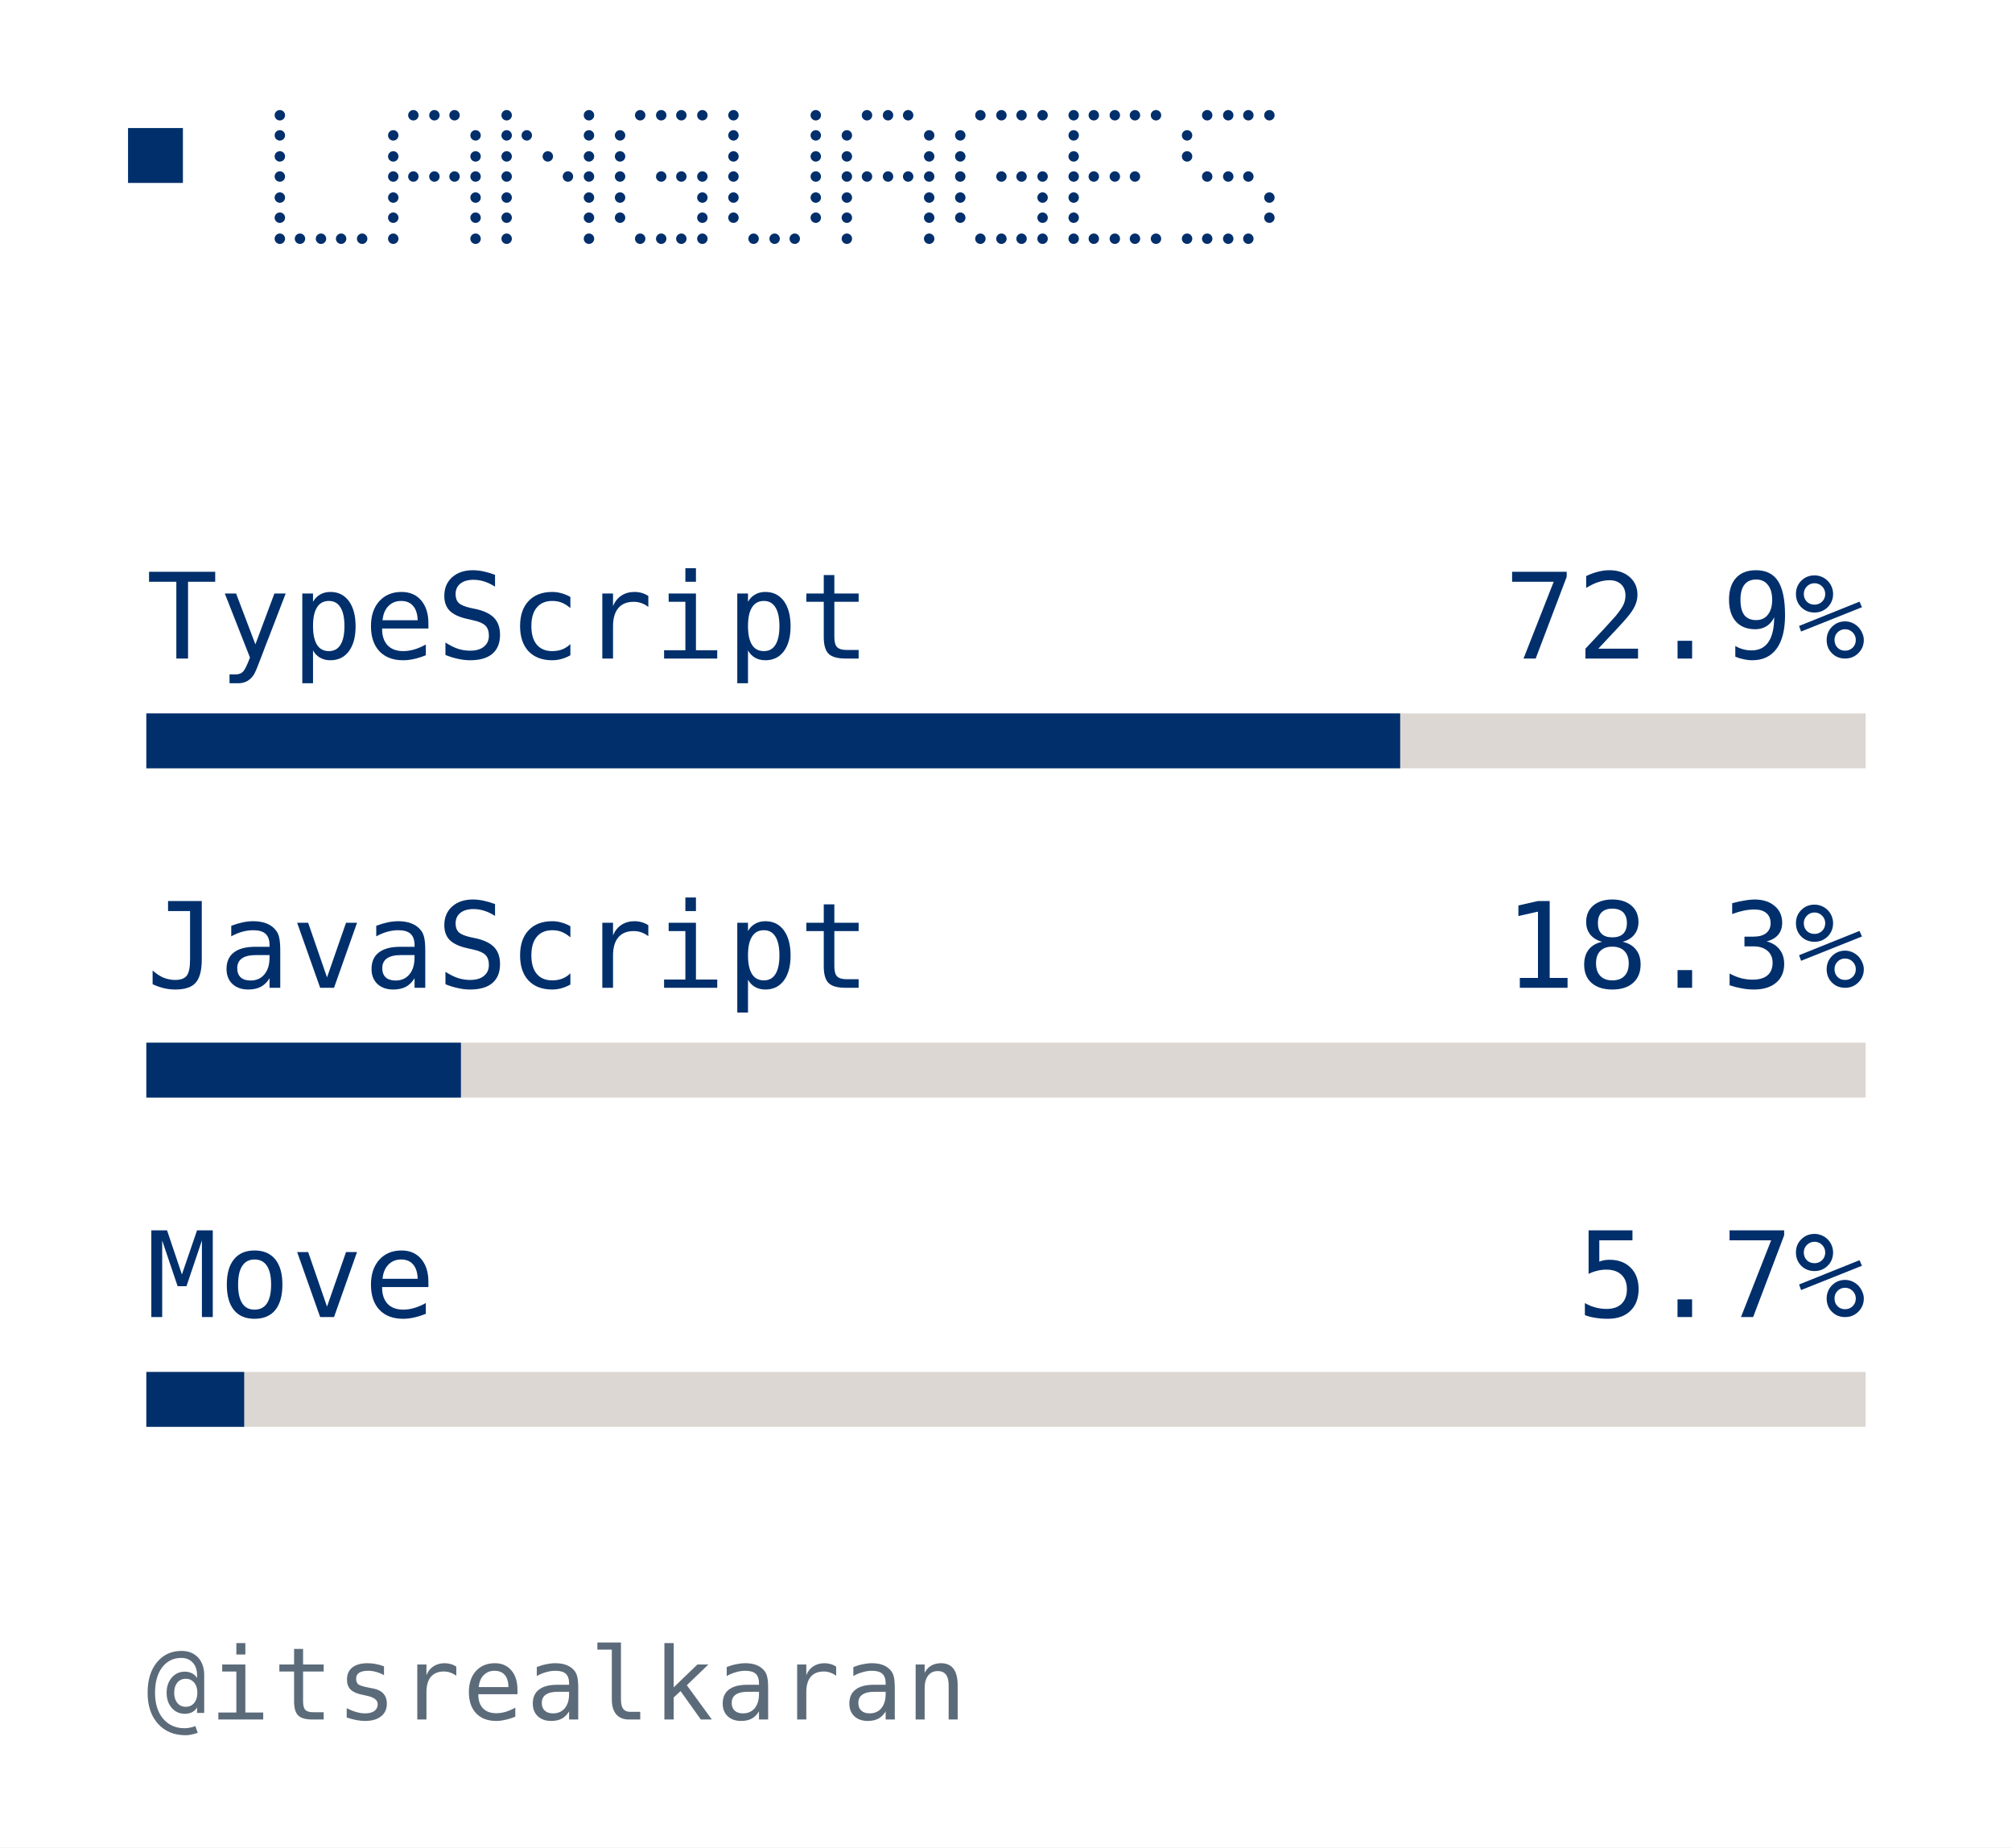
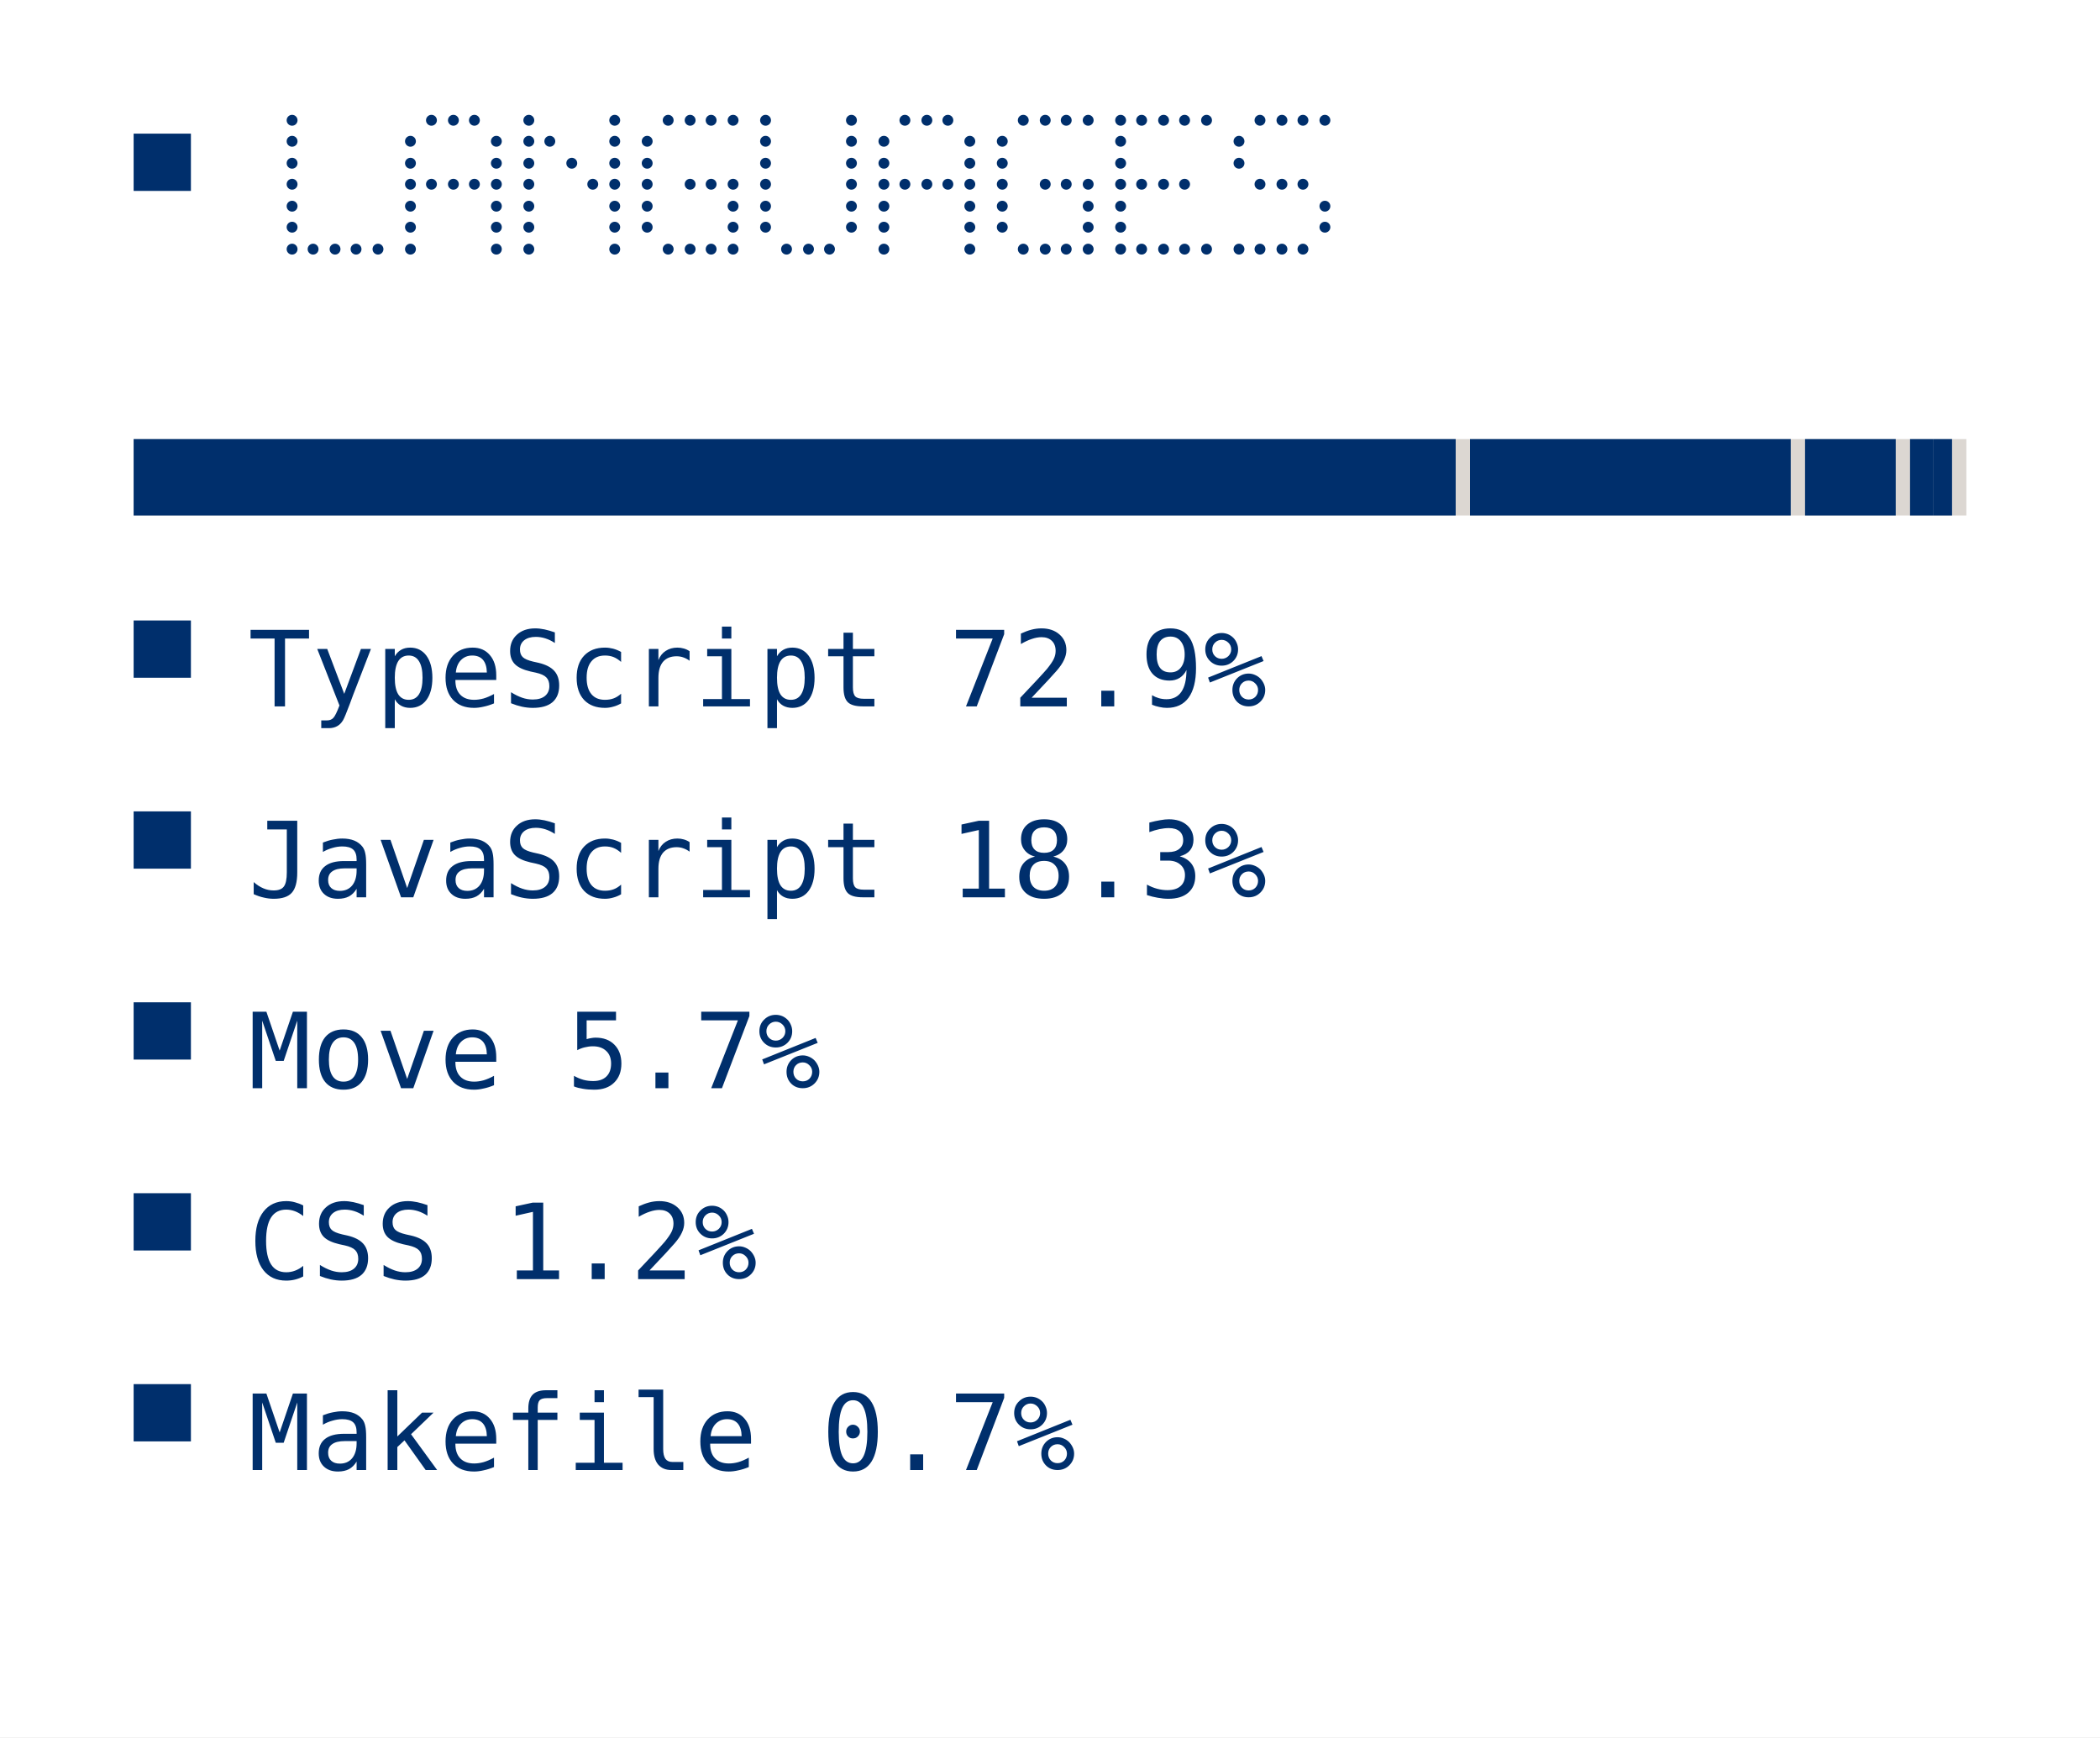
- <svg xmlns="http://www.w3.org/2000/svg" width="220" height="202" viewBox="0 0 220 202" role="img">
-   <rect width="220" height="202" fill="#FFFFFF" />
+ <svg xmlns="http://www.w3.org/2000/svg" width="220" height="182" viewBox="0 0 220 182" role="img">
+   <rect width="220" height="182" fill="#FFFFFF" />
  <rect x="14" y="14" width="6" height="6" fill="#002F6C" />
  <circle cx="30.6" cy="12.6" r="0.57" fill="#002F6C" />
  <circle cx="30.6" cy="14.8" r="0.57" fill="#002F6C" />
  <circle cx="30.6" cy="17.1" r="0.57" fill="#002F6C" />
  <circle cx="30.6" cy="19.3" r="0.57" fill="#002F6C" />
  <circle cx="30.6" cy="21.6" r="0.57" fill="#002F6C" />
  <circle cx="30.6" cy="23.8" r="0.57" fill="#002F6C" />
  <circle cx="30.6" cy="26.1" r="0.57" fill="#002F6C" />
  <circle cx="32.8" cy="26.1" r="0.57" fill="#002F6C" />
  <circle cx="35.1" cy="26.1" r="0.57" fill="#002F6C" />
  <circle cx="37.3" cy="26.1" r="0.57" fill="#002F6C" />
  <circle cx="39.6" cy="26.1" r="0.57" fill="#002F6C" />
  <circle cx="45.2" cy="12.6" r="0.57" fill="#002F6C" />
  <circle cx="47.5" cy="12.6" r="0.57" fill="#002F6C" />
  <circle cx="49.7" cy="12.6" r="0.57" fill="#002F6C" />
  <circle cx="43.0" cy="14.8" r="0.57" fill="#002F6C" />
  <circle cx="52.0" cy="14.8" r="0.57" fill="#002F6C" />
  <circle cx="43.0" cy="17.1" r="0.57" fill="#002F6C" />
  <circle cx="52.0" cy="17.1" r="0.57" fill="#002F6C" />
  <circle cx="43.0" cy="19.3" r="0.57" fill="#002F6C" />
  <circle cx="45.2" cy="19.3" r="0.57" fill="#002F6C" />
  <circle cx="47.5" cy="19.3" r="0.57" fill="#002F6C" />
  <circle cx="49.7" cy="19.3" r="0.57" fill="#002F6C" />
  <circle cx="52.0" cy="19.3" r="0.57" fill="#002F6C" />
  <circle cx="43.0" cy="21.6" r="0.57" fill="#002F6C" />
  <circle cx="52.0" cy="21.6" r="0.57" fill="#002F6C" />
  <circle cx="43.0" cy="23.8" r="0.57" fill="#002F6C" />
  <circle cx="52.0" cy="23.8" r="0.57" fill="#002F6C" />
  <circle cx="43.0" cy="26.1" r="0.57" fill="#002F6C" />
  <circle cx="52.0" cy="26.1" r="0.57" fill="#002F6C" />
  <circle cx="55.4" cy="12.6" r="0.57" fill="#002F6C" />
  <circle cx="64.4" cy="12.6" r="0.57" fill="#002F6C" />
  <circle cx="55.4" cy="14.8" r="0.57" fill="#002F6C" />
  <circle cx="57.6" cy="14.8" r="0.57" fill="#002F6C" />
  <circle cx="64.4" cy="14.8" r="0.57" fill="#002F6C" />
  <circle cx="55.4" cy="17.1" r="0.57" fill="#002F6C" />
  <circle cx="59.9" cy="17.1" r="0.57" fill="#002F6C" />
  <circle cx="64.4" cy="17.1" r="0.57" fill="#002F6C" />
  <circle cx="55.4" cy="19.3" r="0.57" fill="#002F6C" />
  <circle cx="62.1" cy="19.3" r="0.57" fill="#002F6C" />
  <circle cx="64.4" cy="19.3" r="0.57" fill="#002F6C" />
  <circle cx="55.4" cy="21.6" r="0.57" fill="#002F6C" />
  <circle cx="64.4" cy="21.6" r="0.57" fill="#002F6C" />
  <circle cx="55.4" cy="23.8" r="0.57" fill="#002F6C" />
  <circle cx="64.4" cy="23.8" r="0.57" fill="#002F6C" />
  <circle cx="55.4" cy="26.1" r="0.57" fill="#002F6C" />
  <circle cx="64.4" cy="26.1" r="0.57" fill="#002F6C" />
  <circle cx="70.0" cy="12.6" r="0.57" fill="#002F6C" />
  <circle cx="72.3" cy="12.6" r="0.57" fill="#002F6C" />
  <circle cx="74.5" cy="12.6" r="0.57" fill="#002F6C" />
  <circle cx="76.8" cy="12.6" r="0.57" fill="#002F6C" />
  <circle cx="67.8" cy="14.8" r="0.57" fill="#002F6C" />
  <circle cx="67.8" cy="17.1" r="0.57" fill="#002F6C" />
  <circle cx="67.8" cy="19.3" r="0.57" fill="#002F6C" />
  <circle cx="72.3" cy="19.3" r="0.57" fill="#002F6C" />
  <circle cx="74.5" cy="19.3" r="0.57" fill="#002F6C" />
  <circle cx="76.8" cy="19.3" r="0.57" fill="#002F6C" />
  <circle cx="67.8" cy="21.6" r="0.57" fill="#002F6C" />
  <circle cx="76.8" cy="21.6" r="0.57" fill="#002F6C" />
  <circle cx="67.8" cy="23.8" r="0.57" fill="#002F6C" />
  <circle cx="76.8" cy="23.8" r="0.57" fill="#002F6C" />
  <circle cx="70.0" cy="26.1" r="0.57" fill="#002F6C" />
  <circle cx="72.3" cy="26.1" r="0.57" fill="#002F6C" />
  <circle cx="74.5" cy="26.1" r="0.57" fill="#002F6C" />
  <circle cx="76.8" cy="26.1" r="0.57" fill="#002F6C" />
  <circle cx="80.2" cy="12.6" r="0.57" fill="#002F6C" />
  <circle cx="89.2" cy="12.6" r="0.57" fill="#002F6C" />
  <circle cx="80.2" cy="14.8" r="0.57" fill="#002F6C" />
  <circle cx="89.2" cy="14.8" r="0.57" fill="#002F6C" />
  <circle cx="80.2" cy="17.1" r="0.57" fill="#002F6C" />
  <circle cx="89.2" cy="17.1" r="0.57" fill="#002F6C" />
  <circle cx="80.2" cy="19.3" r="0.57" fill="#002F6C" />
  <circle cx="89.2" cy="19.3" r="0.57" fill="#002F6C" />
  <circle cx="80.2" cy="21.6" r="0.57" fill="#002F6C" />
  <circle cx="89.2" cy="21.6" r="0.57" fill="#002F6C" />
  <circle cx="80.2" cy="23.8" r="0.57" fill="#002F6C" />
  <circle cx="89.2" cy="23.8" r="0.57" fill="#002F6C" />
  <circle cx="82.4" cy="26.1" r="0.57" fill="#002F6C" />
  <circle cx="84.7" cy="26.1" r="0.57" fill="#002F6C" />
  <circle cx="86.9" cy="26.1" r="0.57" fill="#002F6C" />
  <circle cx="94.8" cy="12.6" r="0.57" fill="#002F6C" />
  <circle cx="97.1" cy="12.6" r="0.57" fill="#002F6C" />
  <circle cx="99.3" cy="12.6" r="0.57" fill="#002F6C" />
  <circle cx="92.6" cy="14.8" r="0.57" fill="#002F6C" />
  <circle cx="101.6" cy="14.8" r="0.57" fill="#002F6C" />
  <circle cx="92.6" cy="17.1" r="0.57" fill="#002F6C" />
  <circle cx="101.6" cy="17.1" r="0.57" fill="#002F6C" />
  <circle cx="92.6" cy="19.3" r="0.57" fill="#002F6C" />
  <circle cx="94.8" cy="19.3" r="0.57" fill="#002F6C" />
  <circle cx="97.1" cy="19.3" r="0.57" fill="#002F6C" />
  <circle cx="99.3" cy="19.3" r="0.57" fill="#002F6C" />
  <circle cx="101.6" cy="19.3" r="0.57" fill="#002F6C" />
  <circle cx="92.6" cy="21.6" r="0.57" fill="#002F6C" />
  <circle cx="101.6" cy="21.6" r="0.57" fill="#002F6C" />
  <circle cx="92.6" cy="23.8" r="0.57" fill="#002F6C" />
  <circle cx="101.6" cy="23.8" r="0.57" fill="#002F6C" />
  <circle cx="92.6" cy="26.1" r="0.57" fill="#002F6C" />
  <circle cx="101.6" cy="26.1" r="0.57" fill="#002F6C" />
  <circle cx="107.2" cy="12.6" r="0.57" fill="#002F6C" />
  <circle cx="109.5" cy="12.6" r="0.57" fill="#002F6C" />
  <circle cx="111.7" cy="12.6" r="0.57" fill="#002F6C" />
  <circle cx="114.0" cy="12.6" r="0.57" fill="#002F6C" />
  <circle cx="105.0" cy="14.8" r="0.57" fill="#002F6C" />
  <circle cx="105.0" cy="17.1" r="0.57" fill="#002F6C" />
  <circle cx="105.0" cy="19.3" r="0.57" fill="#002F6C" />
  <circle cx="109.5" cy="19.3" r="0.57" fill="#002F6C" />
  <circle cx="111.7" cy="19.3" r="0.57" fill="#002F6C" />
  <circle cx="114.0" cy="19.3" r="0.57" fill="#002F6C" />
  <circle cx="105.0" cy="21.6" r="0.57" fill="#002F6C" />
  <circle cx="114.0" cy="21.6" r="0.57" fill="#002F6C" />
  <circle cx="105.0" cy="23.8" r="0.57" fill="#002F6C" />
  <circle cx="114.0" cy="23.8" r="0.57" fill="#002F6C" />
  <circle cx="107.2" cy="26.1" r="0.57" fill="#002F6C" />
  <circle cx="109.5" cy="26.1" r="0.57" fill="#002F6C" />
  <circle cx="111.7" cy="26.1" r="0.57" fill="#002F6C" />
  <circle cx="114.0" cy="26.1" r="0.57" fill="#002F6C" />
  <circle cx="117.4" cy="12.6" r="0.57" fill="#002F6C" />
  <circle cx="119.6" cy="12.6" r="0.57" fill="#002F6C" />
  <circle cx="121.9" cy="12.6" r="0.57" fill="#002F6C" />
  <circle cx="124.1" cy="12.6" r="0.57" fill="#002F6C" />
  <circle cx="126.4" cy="12.6" r="0.57" fill="#002F6C" />
  <circle cx="117.4" cy="14.8" r="0.57" fill="#002F6C" />
  <circle cx="117.4" cy="17.1" r="0.57" fill="#002F6C" />
  <circle cx="117.4" cy="19.3" r="0.57" fill="#002F6C" />
  <circle cx="119.6" cy="19.3" r="0.57" fill="#002F6C" />
  <circle cx="121.9" cy="19.3" r="0.57" fill="#002F6C" />
  <circle cx="124.1" cy="19.3" r="0.57" fill="#002F6C" />
  <circle cx="117.4" cy="21.6" r="0.57" fill="#002F6C" />
  <circle cx="117.4" cy="23.8" r="0.57" fill="#002F6C" />
  <circle cx="117.4" cy="26.1" r="0.57" fill="#002F6C" />
  <circle cx="119.6" cy="26.1" r="0.57" fill="#002F6C" />
  <circle cx="121.9" cy="26.1" r="0.57" fill="#002F6C" />
  <circle cx="124.1" cy="26.1" r="0.57" fill="#002F6C" />
  <circle cx="126.4" cy="26.1" r="0.57" fill="#002F6C" />
  <circle cx="132.0" cy="12.6" r="0.57" fill="#002F6C" />
  <circle cx="134.3" cy="12.6" r="0.57" fill="#002F6C" />
  <circle cx="136.5" cy="12.6" r="0.57" fill="#002F6C" />
  <circle cx="138.8" cy="12.6" r="0.57" fill="#002F6C" />
  <circle cx="129.8" cy="14.8" r="0.57" fill="#002F6C" />
  <circle cx="129.8" cy="17.1" r="0.57" fill="#002F6C" />
  <circle cx="132.0" cy="19.3" r="0.57" fill="#002F6C" />
  <circle cx="134.3" cy="19.3" r="0.57" fill="#002F6C" />
  <circle cx="136.5" cy="19.3" r="0.57" fill="#002F6C" />
  <circle cx="138.8" cy="21.6" r="0.57" fill="#002F6C" />
  <circle cx="138.8" cy="23.8" r="0.57" fill="#002F6C" />
  <circle cx="129.8" cy="26.1" r="0.57" fill="#002F6C" />
  <circle cx="132.0" cy="26.1" r="0.57" fill="#002F6C" />
  <circle cx="134.3" cy="26.1" r="0.57" fill="#002F6C" />
  <circle cx="136.5" cy="26.1" r="0.57" fill="#002F6C" />
-   <text x="16" y="72" fill="#002F6C" text-anchor="start" font-family="ui-monospace, Geist Mono, monospace" font-size="13" letter-spacing="0.1" dominant-baseline="auto">TypeScript</text>
-   <text x="204" y="72" fill="#002F6C" text-anchor="end" font-family="ui-monospace, Geist Mono, monospace" font-size="13" letter-spacing="0.1" dominant-baseline="auto">72.9%</text>
-   <rect x="16" y="78" width="188" height="6" fill="#DCD7D2" />
-   <rect x="16" y="78" width="137.1" height="6" fill="#002F6C" />
-   <text x="16" y="108" fill="#002F6C" text-anchor="start" font-family="ui-monospace, Geist Mono, monospace" font-size="13" letter-spacing="0.1" dominant-baseline="auto">JavaScript</text>
-   <text x="204" y="108" fill="#002F6C" text-anchor="end" font-family="ui-monospace, Geist Mono, monospace" font-size="13" letter-spacing="0.1" dominant-baseline="auto">18.3%</text>
-   <rect x="16" y="114" width="188" height="6" fill="#DCD7D2" />
-   <rect x="16" y="114" width="34.4" height="6" fill="#002F6C" />
-   <text x="16" y="144" fill="#002F6C" text-anchor="start" font-family="ui-monospace, Geist Mono, monospace" font-size="13" letter-spacing="0.1" dominant-baseline="auto">Move</text>
-   <text x="204" y="144" fill="#002F6C" text-anchor="end" font-family="ui-monospace, Geist Mono, monospace" font-size="13" letter-spacing="0.1" dominant-baseline="auto">5.7%</text>
-   <rect x="16" y="150" width="188" height="6" fill="#DCD7D2" />
-   <rect x="16" y="150" width="10.7" height="6" fill="#002F6C" />
-   <text x="16" y="188" fill="#5C6B7A" text-anchor="start" font-family="ui-monospace, Geist Mono, monospace" font-size="11" letter-spacing="0.3" dominant-baseline="auto">@itsrealkaran</text>
+   <rect x="14" y="46" width="192" height="8" fill="#DCD7D2" />
+   <rect x="14.0" y="46" width="138.5" height="8" fill="#002F6C" />
+   <rect x="154.0" y="46" width="33.6" height="8" fill="#002F6C" />
+   <rect x="189.1" y="46" width="9.5" height="8" fill="#002F6C" />
+   <rect x="200.1" y="46" width="2.4" height="8" fill="#002F6C" />
+   <rect x="202.5" y="46" width="2.0" height="8" fill="#002F6C" />
+   <rect x="14.0" y="65" width="6" height="6" fill="#002F6C" />
+   <text x="26.0" y="74" fill="#002F6C" text-anchor="start" font-family="ui-monospace, Geist Mono, monospace" font-size="11" letter-spacing="0.05" dominant-baseline="auto">TypeScript 72.9%</text>
+   <rect x="14.0" y="85" width="6" height="6" fill="#002F6C" />
+   <text x="26.0" y="94" fill="#002F6C" text-anchor="start" font-family="ui-monospace, Geist Mono, monospace" font-size="11" letter-spacing="0.05" dominant-baseline="auto">JavaScript 18.3%</text>
+   <rect x="14.0" y="105" width="6" height="6" fill="#002F6C" />
+   <text x="26.0" y="114" fill="#002F6C" text-anchor="start" font-family="ui-monospace, Geist Mono, monospace" font-size="11" letter-spacing="0.05" dominant-baseline="auto">Move 5.7%</text>
+   <rect x="14.0" y="125" width="6" height="6" fill="#002F6C" />
+   <text x="26.0" y="134" fill="#002F6C" text-anchor="start" font-family="ui-monospace, Geist Mono, monospace" font-size="11" letter-spacing="0.05" dominant-baseline="auto">CSS 1.2%</text>
+   <rect x="14.0" y="145" width="6" height="6" fill="#002F6C" />
+   <text x="26.0" y="154" fill="#002F6C" text-anchor="start" font-family="ui-monospace, Geist Mono, monospace" font-size="11" letter-spacing="0.05" dominant-baseline="auto">Makefile 0.7%</text>
</svg>
